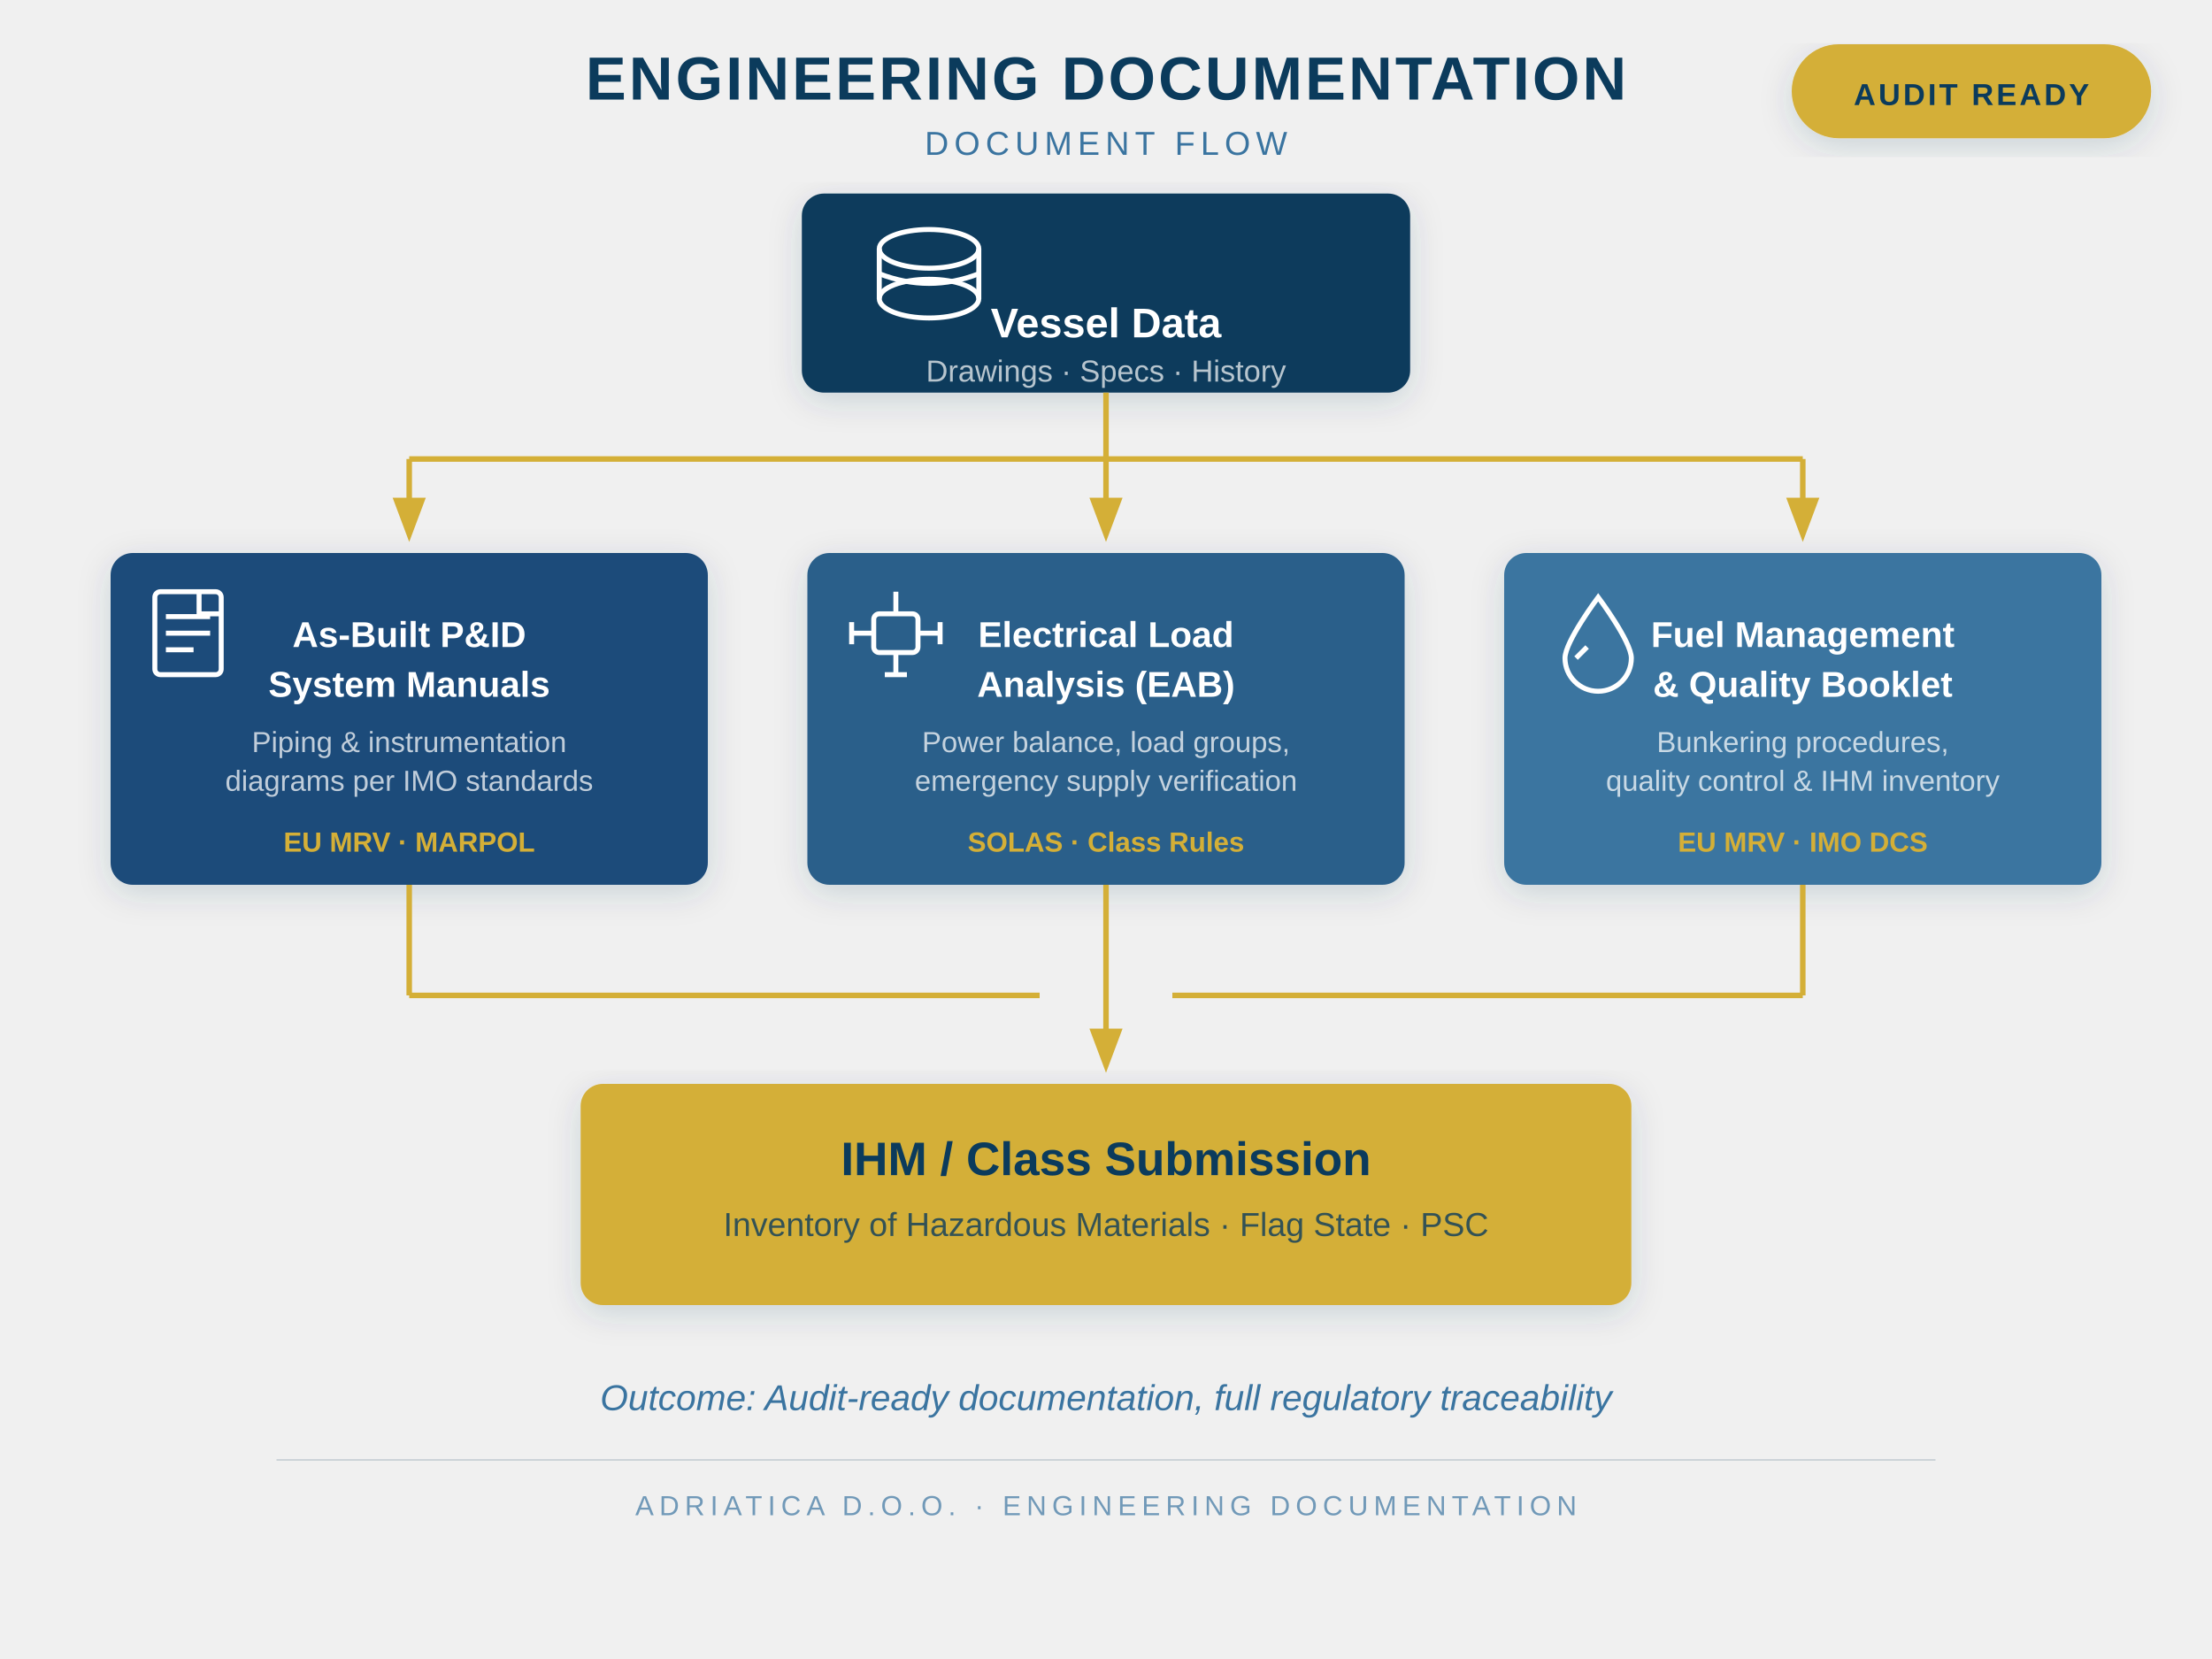
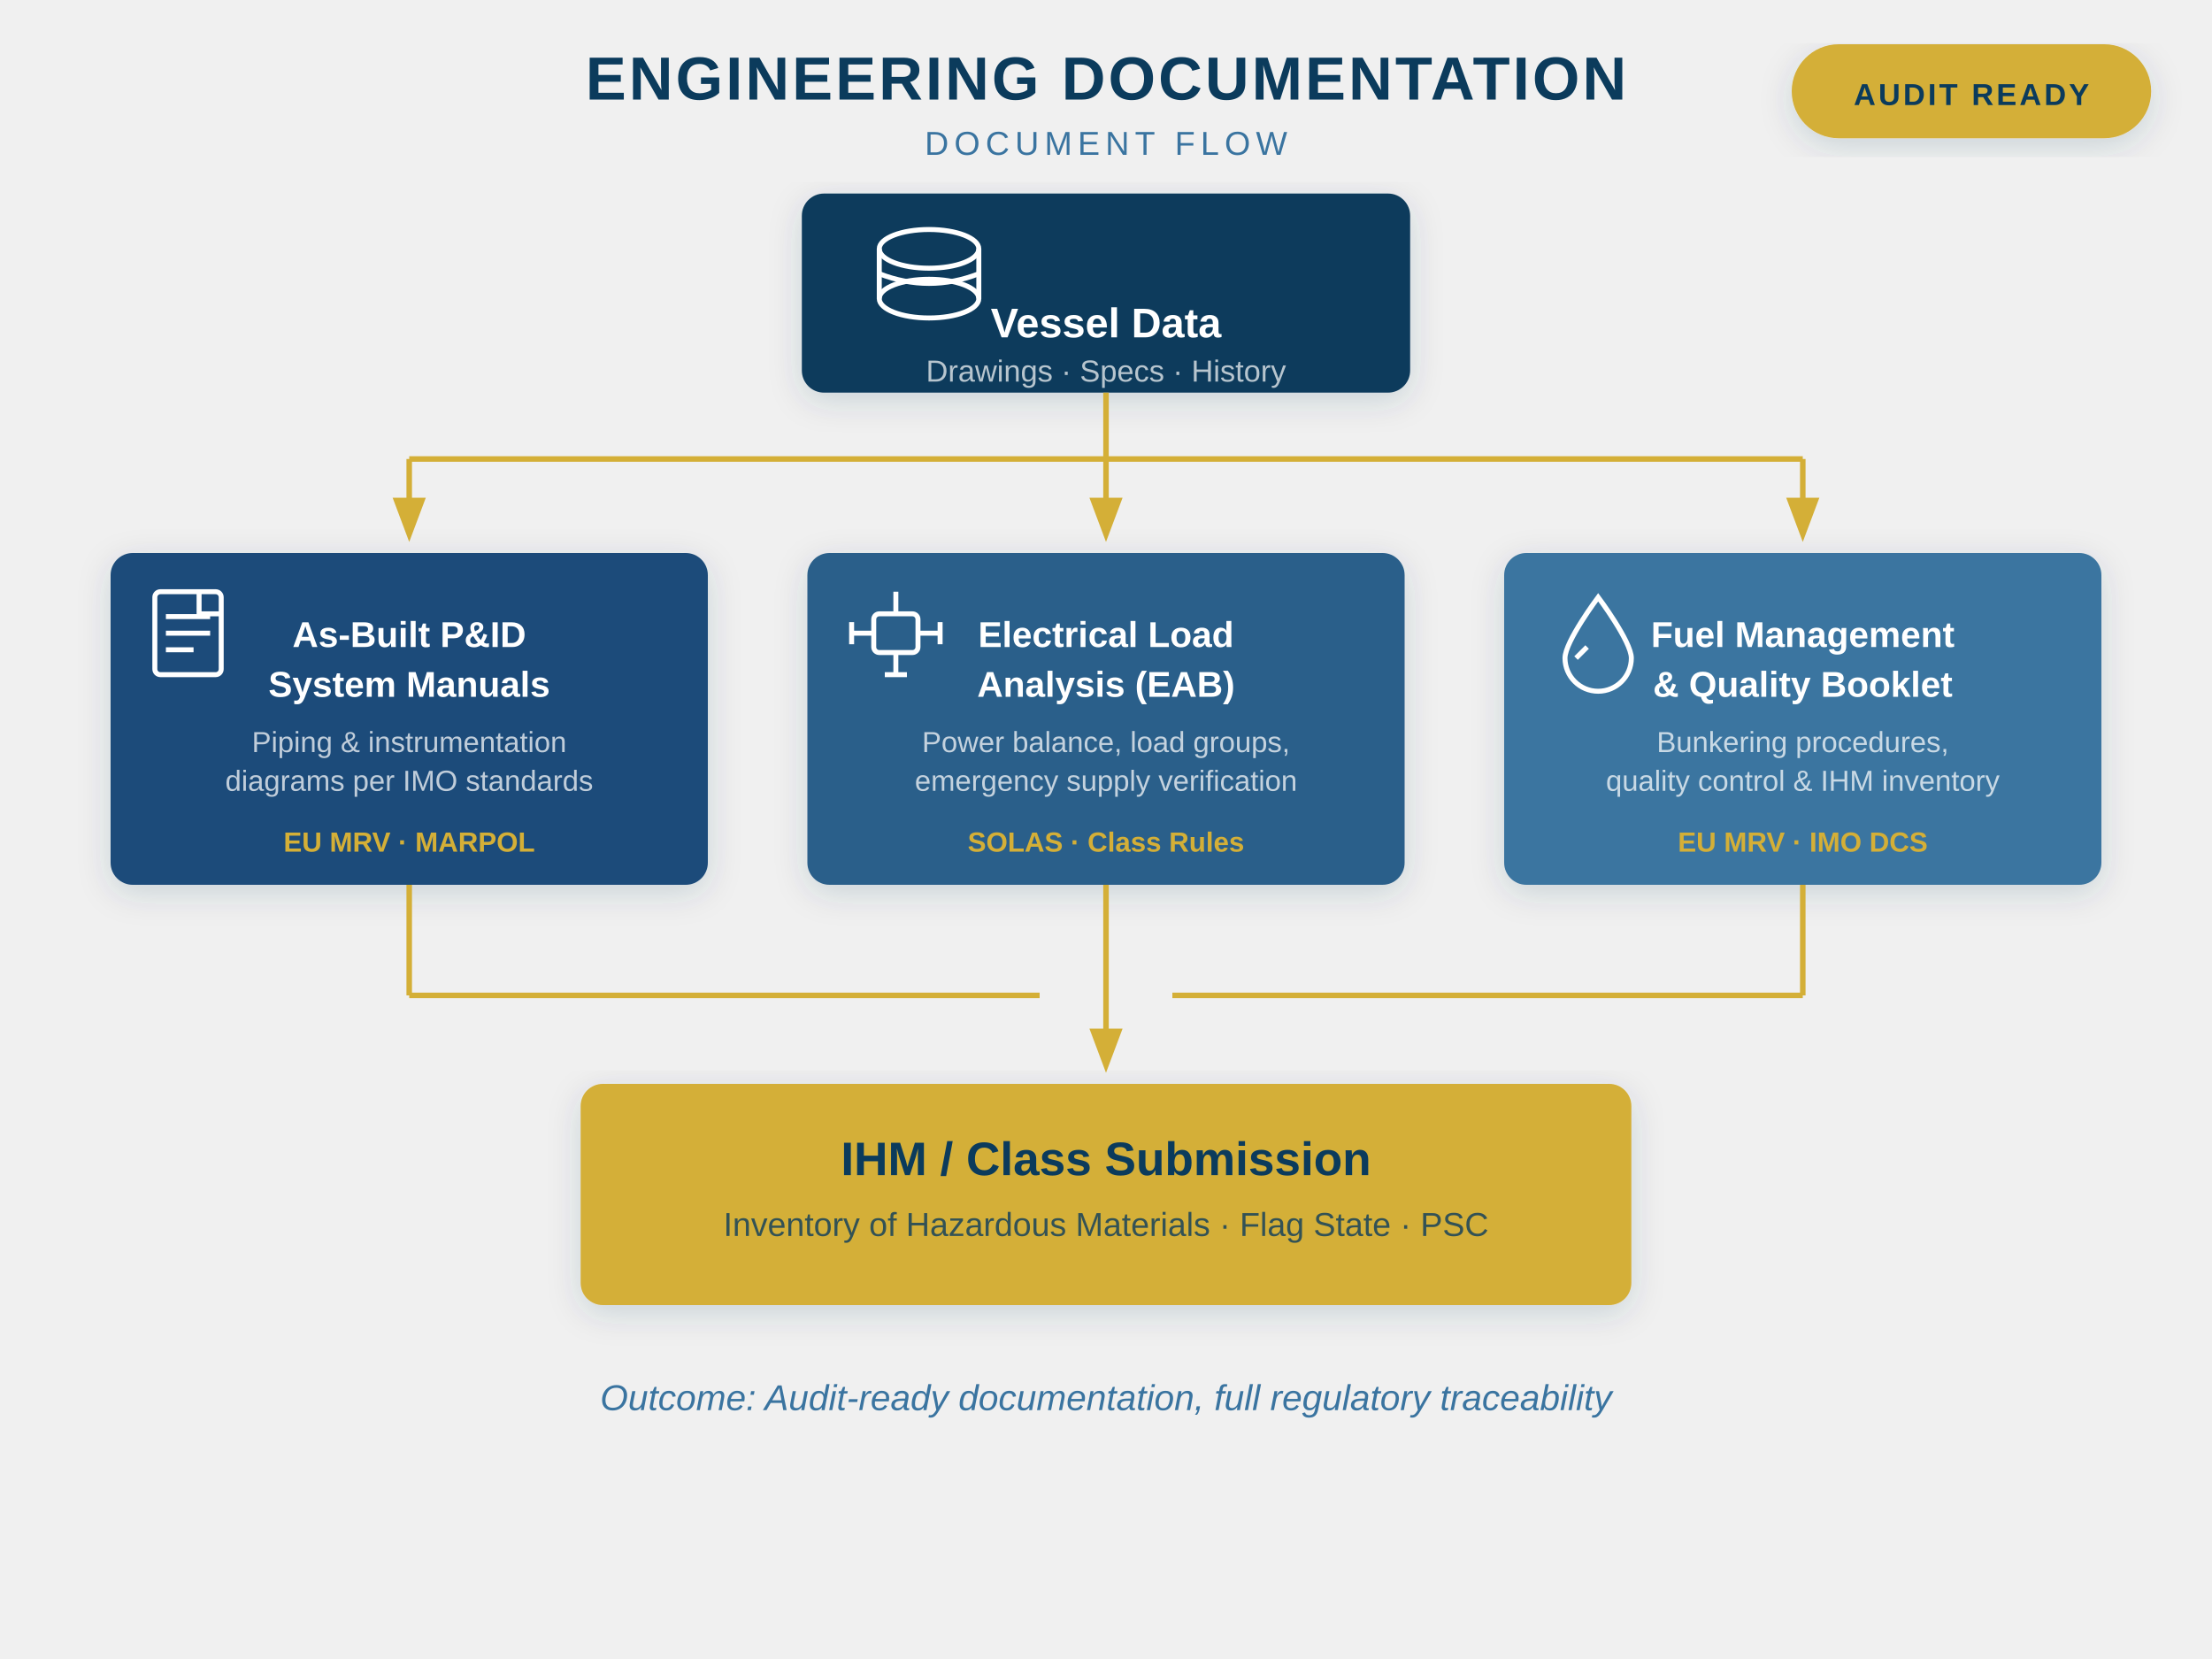
<svg xmlns="http://www.w3.org/2000/svg" viewBox="0 0 800 600" width="800" height="600">
  <defs>
    <filter id="sh2" x="-10%" y="-10%" width="120%" height="130%">
      <feDropShadow dx="0" dy="3" stdDeviation="6" flood-color="rgba(11,59,92,0.16)" />
    </filter>
    <marker id="arr2" markerWidth="8" markerHeight="8" refX="6" refY="3" orient="auto">
      <path d="M0,0 L0,6 L8,3 Z" fill="#D4AF37" />
    </marker>
  </defs>
  <text x="400" y="36" text-anchor="middle" font-family="Arial,Helvetica,sans-serif" font-size="22" font-weight="700" fill="#0B3B5C" letter-spacing="1">
    ENGINEERING DOCUMENTATION
  </text>
  <text x="400" y="56" text-anchor="middle" font-family="Arial,Helvetica,sans-serif" font-size="12" fill="#3A74A0" letter-spacing="2">DOCUMENT FLOW</text>
  <rect x="648" y="16" width="130" height="34" rx="17" fill="#D4AF37" filter="url(#sh2)" />
  <text x="713" y="38" text-anchor="middle" font-family="Arial,Helvetica,sans-serif" font-size="11" font-weight="700" fill="#0B3B5C" letter-spacing="1">AUDIT READY</text>
  <rect x="290" y="70" width="220" height="72" rx="8" fill="#0B3B5C" filter="url(#sh2)" />
  <g transform="translate(318,83)" stroke="white" stroke-width="1.8" fill="none">
    <ellipse cx="18" cy="7" rx="18" ry="7" />
    <ellipse cx="18" cy="25" rx="18" ry="7" />
    <line x1="0" y1="7" x2="0" y2="25" />
    <line x1="36" y1="7" x2="36" y2="25" />
    <path d="M0,16 Q18,23 36,16" />
  </g>
  <text x="400" y="122" text-anchor="middle" font-family="Arial,Helvetica,sans-serif" font-size="15" font-weight="700" fill="white">Vessel Data</text>
  <text x="400" y="138" text-anchor="middle" font-family="Arial,Helvetica,sans-serif" font-size="11" fill="rgba(255,255,255,0.7)">Drawings · Specs · History</text>
  <line x1="400" y1="142" x2="400" y2="166" stroke="#D4AF37" stroke-width="2" />
  <line x1="148" y1="166" x2="652" y2="166" stroke="#D4AF37" stroke-width="2" />
  <line x1="148" y1="166" x2="148" y2="192" stroke="#D4AF37" stroke-width="2" marker-end="url(#arr2)" />
  <line x1="400" y1="166" x2="400" y2="192" stroke="#D4AF37" stroke-width="2" marker-end="url(#arr2)" />
  <line x1="652" y1="166" x2="652" y2="192" stroke="#D4AF37" stroke-width="2" marker-end="url(#arr2)" />
  <rect x="40" y="200" width="216" height="120" rx="8" fill="#1A4B7A" filter="url(#sh2)" />
  <g transform="translate(56,214)" stroke="white" stroke-width="1.8" fill="none">
    <rect x="0" y="0" width="24" height="30" rx="2" />
    <line x1="4" y1="9" x2="20" y2="9" />
    <line x1="4" y1="15" x2="20" y2="15" />
    <line x1="4" y1="21" x2="14" y2="21" />
    <polyline points="16,0 16,8 24,8" />
  </g>
  <text x="148" y="234" text-anchor="middle" font-family="Arial,Helvetica,sans-serif" font-size="13" font-weight="700" fill="white">As-Built P&amp;ID</text>
  <text x="148" y="252" text-anchor="middle" font-family="Arial,Helvetica,sans-serif" font-size="13" font-weight="700" fill="white">System Manuals</text>
  <text x="148" y="272" text-anchor="middle" font-family="Arial,Helvetica,sans-serif" font-size="10.5" fill="rgba(255,255,255,0.72)">Piping &amp; instrumentation</text>
  <text x="148" y="286" text-anchor="middle" font-family="Arial,Helvetica,sans-serif" font-size="10.5" fill="rgba(255,255,255,0.72)">diagrams per IMO standards</text>
  <text x="148" y="308" text-anchor="middle" font-family="Arial,Helvetica,sans-serif" font-size="10" font-weight="600" fill="#D4AF37">EU MRV · MARPOL</text>
  <rect x="292" y="200" width="216" height="120" rx="8" fill="#2A5F8A" filter="url(#sh2)" />
  <g transform="translate(308,214)" stroke="white" stroke-width="1.8" fill="none">
    <rect x="8" y="8" width="16" height="14" rx="2" />
    <line x1="0" y1="15" x2="8" y2="15" />
    <line x1="24" y1="15" x2="32" y2="15" />
    <line x1="0" y1="11" x2="0" y2="19" />
    <line x1="32" y1="11" x2="32" y2="19" />
    <line x1="16" y1="0" x2="16" y2="8" />
    <line x1="16" y1="22" x2="16" y2="30" />
    <line x1="12" y1="30" x2="20" y2="30" />
  </g>
  <text x="400" y="234" text-anchor="middle" font-family="Arial,Helvetica,sans-serif" font-size="13" font-weight="700" fill="white">Electrical Load</text>
  <text x="400" y="252" text-anchor="middle" font-family="Arial,Helvetica,sans-serif" font-size="13" font-weight="700" fill="white">Analysis (EAB)</text>
  <text x="400" y="272" text-anchor="middle" font-family="Arial,Helvetica,sans-serif" font-size="10.5" fill="rgba(255,255,255,0.72)">Power balance, load groups,</text>
  <text x="400" y="286" text-anchor="middle" font-family="Arial,Helvetica,sans-serif" font-size="10.5" fill="rgba(255,255,255,0.72)">emergency supply verification</text>
  <text x="400" y="308" text-anchor="middle" font-family="Arial,Helvetica,sans-serif" font-size="10" font-weight="600" fill="#D4AF37">SOLAS · Class Rules</text>
  <rect x="544" y="200" width="216" height="120" rx="8" fill="#3A74A0" filter="url(#sh2)" />
  <g transform="translate(560,212)" stroke="white" stroke-width="1.8" fill="none">
    <path d="M18,4 C18,4 6,20 6,26 A12,12 0 0,0 30,26 C30,20 18,4 18,4Z" />
    <line x1="10" y1="26" x2="14" y2="22" />
  </g>
  <text x="652" y="234" text-anchor="middle" font-family="Arial,Helvetica,sans-serif" font-size="13" font-weight="700" fill="white">Fuel Management</text>
  <text x="652" y="252" text-anchor="middle" font-family="Arial,Helvetica,sans-serif" font-size="13" font-weight="700" fill="white">&amp; Quality Booklet</text>
  <text x="652" y="272" text-anchor="middle" font-family="Arial,Helvetica,sans-serif" font-size="10.5" fill="rgba(255,255,255,0.72)">Bunkering procedures,</text>
  <text x="652" y="286" text-anchor="middle" font-family="Arial,Helvetica,sans-serif" font-size="10.5" fill="rgba(255,255,255,0.72)">quality control &amp; IHM inventory</text>
  <text x="652" y="308" text-anchor="middle" font-family="Arial,Helvetica,sans-serif" font-size="10" font-weight="600" fill="#D4AF37">EU MRV · IMO DCS</text>
  <line x1="148" y1="320" x2="148" y2="360" stroke="#D4AF37" stroke-width="2" />
  <line x1="148" y1="360" x2="376" y2="360" stroke="#D4AF37" stroke-width="2" />
  <line x1="400" y1="320" x2="400" y2="360" stroke="#D4AF37" stroke-width="2" />
  <line x1="652" y1="320" x2="652" y2="360" stroke="#D4AF37" stroke-width="2" />
  <line x1="652" y1="360" x2="424" y2="360" stroke="#D4AF37" stroke-width="2" />
  <line x1="400" y1="360" x2="400" y2="384" stroke="#D4AF37" stroke-width="2" marker-end="url(#arr2)" />
  <rect x="210" y="392" width="380" height="80" rx="8" fill="#D4AF37" filter="url(#sh2)" />
  <text x="400" y="425" text-anchor="middle" font-family="Arial,Helvetica,sans-serif" font-size="17" font-weight="700" fill="#0B3B5C">IHM / Class Submission</text>
  <text x="400" y="447" text-anchor="middle" font-family="Arial,Helvetica,sans-serif" font-size="12" fill="#0B3B5C" opacity="0.8">
    Inventory of Hazardous Materials · Flag State · PSC
  </text>
  <text x="400" y="510" text-anchor="middle" font-family="Arial,Helvetica,sans-serif" font-size="13" fill="#3A74A0" font-style="italic">
    Outcome: Audit-ready documentation, full regulatory traceability
  </text>
-   <line x1="100" y1="528" x2="700" y2="528" stroke="#0B3B5C" stroke-width="0.5" opacity="0.2" />
-   <text x="400" y="548" text-anchor="middle" font-family="Arial,Helvetica,sans-serif" font-size="10" fill="#3A74A0" letter-spacing="2" opacity="0.7">
-     ADRIATICA D.O.O. · ENGINEERING DOCUMENTATION
-   </text>
</svg>
